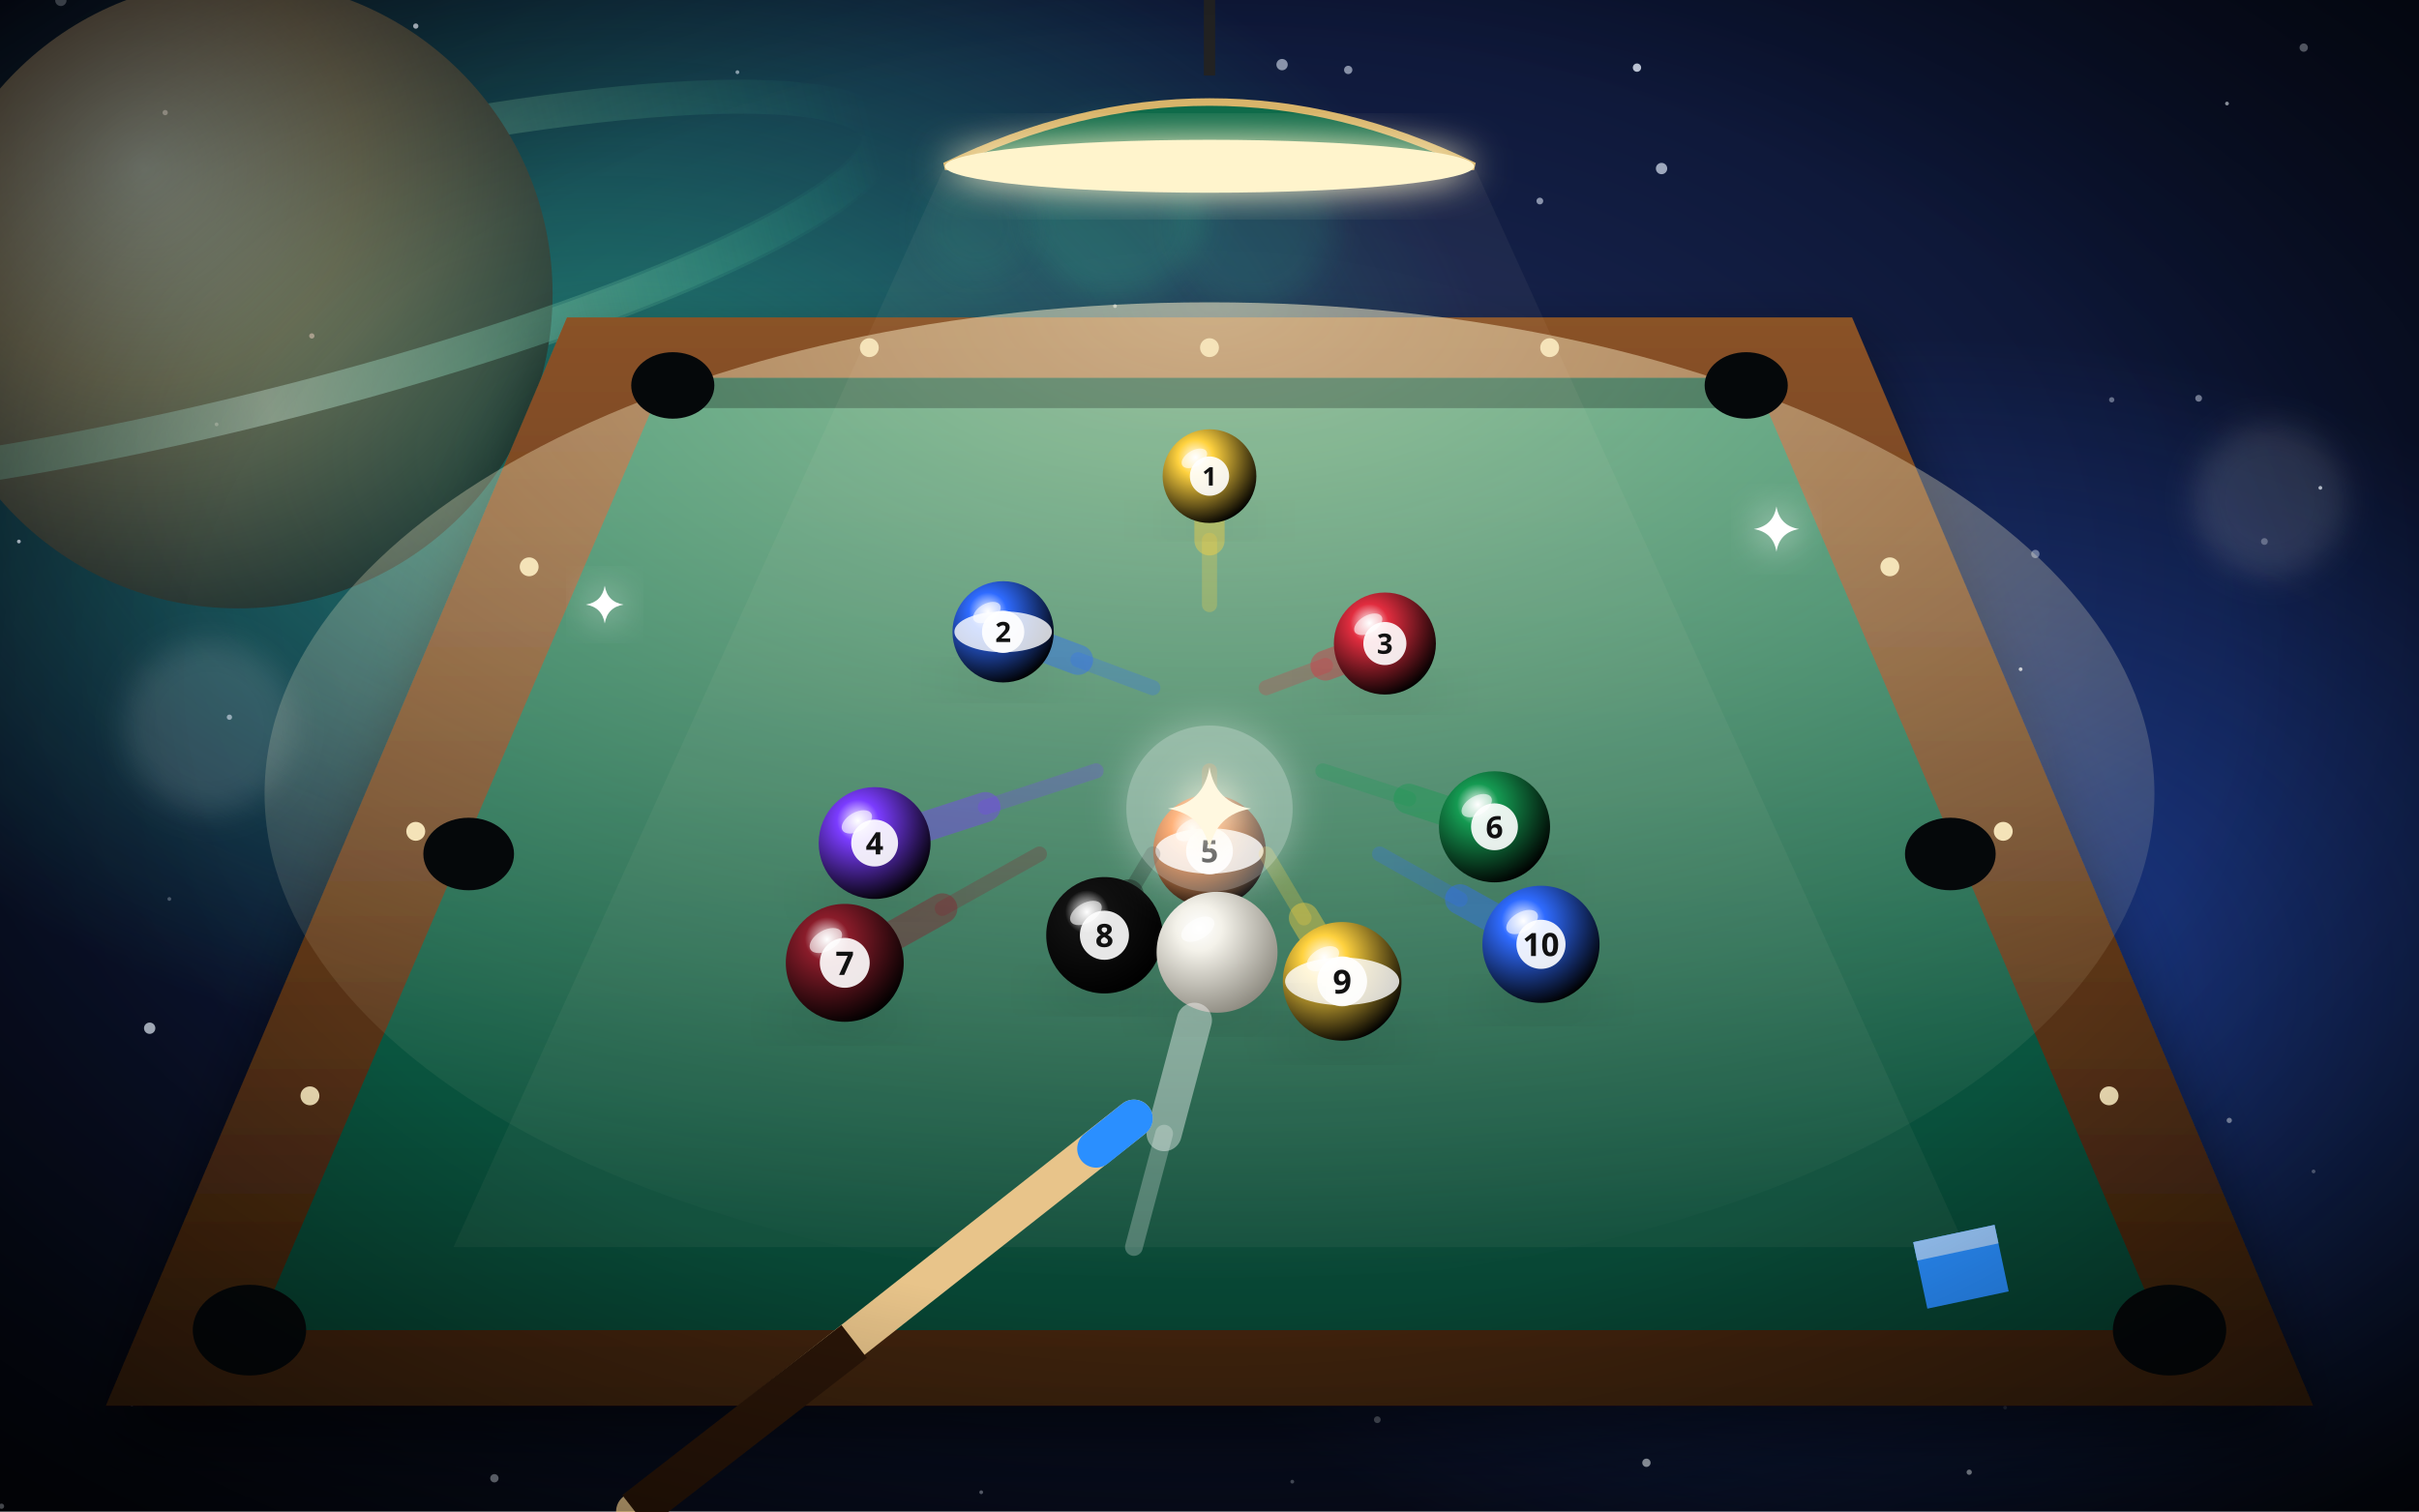
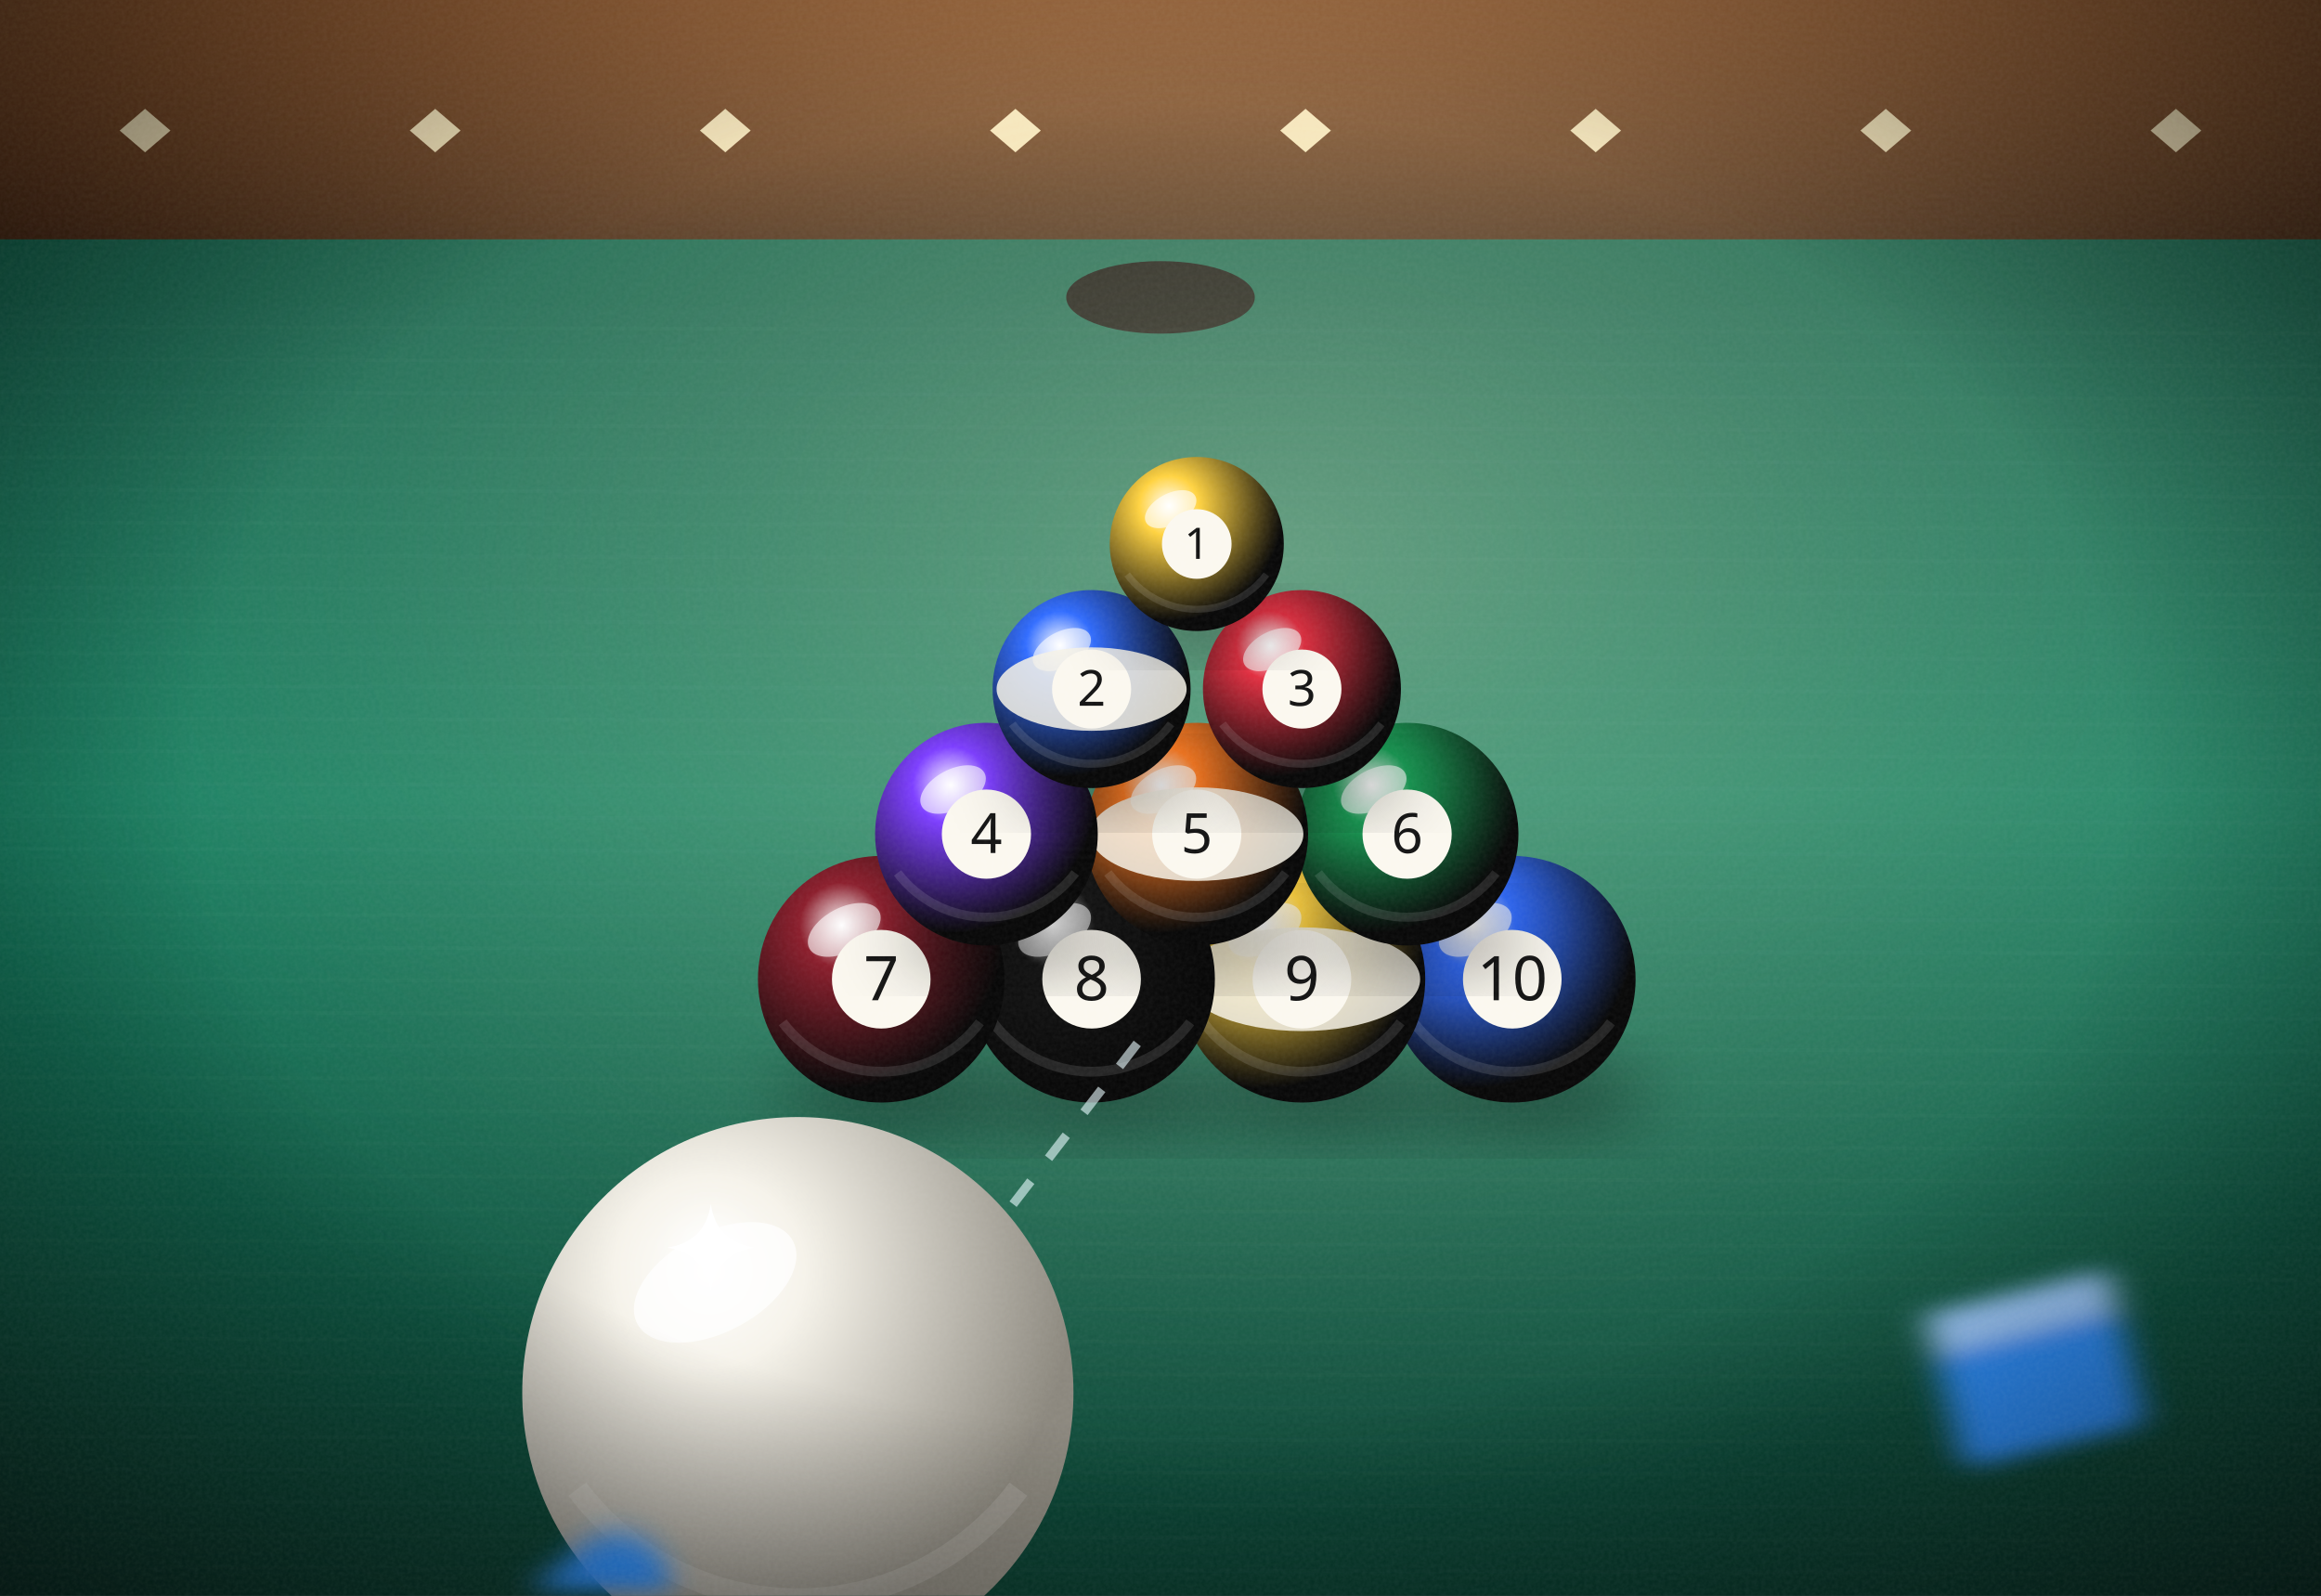
- <svg xmlns="http://www.w3.org/2000/svg" viewBox="0 0 640 400">
-   <defs>
-     <radialGradient id="bg" cx="50%" cy="38%" r="78%">
-       <stop offset="0" stop-color="#1d2c5e" />
-       <stop offset=".55" stop-color="#0c1533" />
-       <stop offset="1" stop-color="#04070f" />
-     </radialGradient>
-     <radialGradient id="neb1" cx="50%" cy="50%" r="50%">
-       <stop offset="0" stop-color="#2fd9a0" stop-opacity=".55" />
-       <stop offset="1" stop-color="#2fd9a0" stop-opacity="0" />
-     </radialGradient>
-     <radialGradient id="neb2" cx="50%" cy="50%" r="50%">
-       <stop offset="0" stop-color="#2f6bff" stop-opacity=".45" />
-       <stop offset="1" stop-color="#2f6bff" stop-opacity="0" />
-     </radialGradient>
-     <radialGradient id="floorglow" cx="50%" cy="50%" r="50%">
-       <stop offset="0" stop-color="#2fd9a0" stop-opacity=".6" />
-       <stop offset="1" stop-color="#2fd9a0" stop-opacity="0" />
-     </radialGradient>
-     <linearGradient id="flo" x1="0" y1="0" x2="0" y2="1">
-       <stop offset="0" stop-color="#0d1530" />
-       <stop offset="1" stop-color="#03050b" />
-     </linearGradient>
-     <radialGradient id="vig" cx="50%" cy="45%" r="72%">
-       <stop offset=".58" stop-color="#000" stop-opacity="0" />
-       <stop offset="1" stop-color="#000" stop-opacity=".6" />
-     </radialGradient>
-     <linearGradient id="chrome" x1="0" y1="0" x2="0" y2="1">
-       <stop offset="0" stop-color="#f6fbff" />
-       <stop offset=".45" stop-color="#9fb0c4" />
-       <stop offset=".55" stop-color="#5d6c80" />
-       <stop offset="1" stop-color="#cfdbe8" />
-     </linearGradient>
-     <linearGradient id="gold" x1="0" y1="0" x2="0" y2="1">
-       <stop offset="0" stop-color="#fff3b0" />
-       <stop offset=".5" stop-color="#ffb81f" />
-       <stop offset="1" stop-color="#b86a00" />
-     </linearGradient>
+ <svg xmlns="http://www.w3.org/2000/svg" viewBox="0 0 640 440" preserveAspectRatio="xMidYMid slice">
+   <defs>
    <filter id="glow" x="-50%" y="-50%" width="200%" height="200%">
      <feGaussianBlur stdDeviation="5" result="b" />
      <feMerge>
        <feMergeNode in="b" />
        <feMergeNode in="SourceGraphic" />
      </feMerge>
    </filter>
+     <filter id="bigglow" x="-50%" y="-50%" width="200%" height="200%">
+       <feGaussianBlur stdDeviation="14" result="b" />
+       <feMerge>
+         <feMergeNode in="b" />
+         <feMergeNode in="SourceGraphic" />
+       </feMerge>
+     </filter>
    <filter id="soft" x="-50%" y="-50%" width="200%" height="200%">
      <feGaussianBlur stdDeviation="10" />
    </filter>
-     <filter id="blur2" x="-50%" y="-50%" width="200%" height="200%">
-       <feGaussianBlur stdDeviation="2" />
+     <filter id="dof" x="-20%" y="-20%" width="140%" height="140%">
+       <feGaussianBlur stdDeviation="4" />
+     </filter>
+     <filter id="dof2" x="-20%" y="-20%" width="140%" height="140%">
+       <feGaussianBlur stdDeviation="9" />
    </filter>
    <filter id="bokeh" x="-50%" y="-50%" width="200%" height="200%">
-       <feGaussianBlur stdDeviation="4" />
-     </filter>
-     <filter id="ray" x="-20%" y="-20%" width="140%" height="140%">
-       <feGaussianBlur stdDeviation="14" />
+       <feGaussianBlur stdDeviation="7" />
    </filter>
    <filter id="shadow" x="-30%" y="-30%" width="160%" height="160%">
-       <feDropShadow dx="0" dy="9" stdDeviation="9" flood-color="#000" flood-opacity=".6" />
-     </filter>
-   </defs>
-   <rect width="640" height="400" fill="url(#bg)" />
-   <ellipse cx="160" cy="120" rx="240" ry="160" fill="url(#neb1)" />
-   <ellipse cx="510" cy="260" rx="240" ry="170" fill="url(#neb2)" />
-   <circle cx="68.4" cy="281.0" r="1.5" fill="#e8f1ff" opacity="0.86" />
-   <circle cx="173.5" cy="102.3" r="0.5" fill="#e8f1ff" opacity="0.68" />
-   <circle cx="193.9" cy="273.7" r="1.1" fill="#e8f1ff" opacity="0.51" />
-   <circle cx="581.7" cy="105.4" r="0.9" fill="#e8f1ff" opacity="0.48" />
-   <circle cx="166.7" cy="321.7" r="1.5" fill="#e8f1ff" opacity="0.35" />
-   <circle cx="352.9" cy="265.6" r="0.7" fill="#e8f1ff" opacity="0.26" />
-   <circle cx="44.8" cy="237.9" r="0.5" fill="#e8f1ff" opacity="0.30" />
-   <circle cx="130.8" cy="391.2" r="1.1" fill="#e8f1ff" opacity="0.63" />
-   <circle cx="598.0" cy="358.6" r="0.5" fill="#e8f1ff" opacity="0.82" />
-   <circle cx="439.6" cy="44.6" r="1.5" fill="#e8f1ff" opacity="0.66" />
-   <circle cx="233.1" cy="345.9" r="1.1" fill="#e8f1ff" opacity="0.58" />
-   <circle cx="124.1" cy="181.0" r="0.7" fill="#e8f1ff" opacity="0.57" />
-   <circle cx="180.0" cy="101.8" r="0.5" fill="#e8f1ff" opacity="0.78" />
-   <circle cx="57.3" cy="112.3" r="0.5" fill="#e8f1ff" opacity="0.36" />
-   <circle cx="263.6" cy="274.5" r="1.5" fill="#e8f1ff" opacity="0.31" />
-   <circle cx="307.5" cy="274.1" r="1.5" fill="#e8f1ff" opacity="0.50" />
-   <circle cx="198.1" cy="183.9" r="1.1" fill="#e8f1ff" opacity="0.64" />
-   <circle cx="60.7" cy="189.8" r="0.7" fill="#e8f1ff" opacity="0.54" />
-   <circle cx="393.8" cy="195.6" r="1.5" fill="#e8f1ff" opacity="0.34" />
-   <circle cx="450.2" cy="228.6" r="0.5" fill="#e8f1ff" opacity="0.79" />
-   <circle cx="259.6" cy="394.9" r="0.5" fill="#e8f1ff" opacity="0.48" />
-   <circle cx="364.4" cy="375.7" r="0.9" fill="#e8f1ff" opacity="0.48" />
-   <circle cx="339.2" cy="17.1" r="1.5" fill="#e8f1ff" opacity="0.56" />
-   <circle cx="163.9" cy="155.2" r="0.5" fill="#e8f1ff" opacity="0.38" />
-   <circle cx="16.1" cy="0.1" r="1.5" fill="#e8f1ff" opacity="0.43" />
-   <circle cx="599.1" cy="143.3" r="0.9" fill="#e8f1ff" opacity="0.32" />
-   <circle cx="612.1" cy="310.0" r="0.5" fill="#e8f1ff" opacity="0.40" />
-   <circle cx="558.7" cy="105.8" r="0.7" fill="#e8f1ff" opacity="0.39" />
-   <circle cx="435.3" cy="132.8" r="0.9" fill="#e8f1ff" opacity="0.27" />
-   <circle cx="589.8" cy="296.5" r="0.7" fill="#e8f1ff" opacity="0.58" />
-   <circle cx="538.5" cy="146.6" r="1.1" fill="#e8f1ff" opacity="0.41" />
-   <circle cx="248.4" cy="221.5" r="0.9" fill="#e8f1ff" opacity="0.57" />
-   <circle cx="609.5" cy="12.6" r="1.1" fill="#e8f1ff" opacity="0.55" />
-   <circle cx="217.2" cy="105.1" r="0.5" fill="#e8f1ff" opacity="0.33" />
-   <circle cx="34.9" cy="371.4" r="0.7" fill="#e8f1ff" opacity="0.42" />
-   <circle cx="286.3" cy="217.9" r="1.1" fill="#e8f1ff" opacity="0.28" />
-   <circle cx="68.1" cy="281.6" r="1.5" fill="#e8f1ff" opacity="0.53" />
-   <circle cx="82.5" cy="88.9" r="0.7" fill="#e8f1ff" opacity="0.78" />
-   <circle cx="110.0" cy="6.9" r="0.7" fill="#e8f1ff" opacity="0.89" />
-   <circle cx="550.5" cy="328.0" r="1.5" fill="#e8f1ff" opacity="0.68" />
-   <circle cx="356.7" cy="18.5" r="1.1" fill="#e8f1ff" opacity="0.55" />
-   <circle cx="613.9" cy="129.1" r="0.5" fill="#e8f1ff" opacity="0.81" />
-   <circle cx="39.6" cy="272.1" r="1.5" fill="#e8f1ff" opacity="0.79" />
-   <circle cx="589.2" cy="27.4" r="0.5" fill="#e8f1ff" opacity="0.82" />
-   <circle cx="530.5" cy="372.5" r="0.5" fill="#e8f1ff" opacity="0.25" />
-   <circle cx="433.1" cy="17.9" r="1.1" fill="#e8f1ff" opacity="0.83" />
-   <circle cx="95.9" cy="353.5" r="1.1" fill="#e8f1ff" opacity="0.76" />
-   <circle cx="317.0" cy="211.3" r="0.9" fill="#e8f1ff" opacity="0.30" />
-   <circle cx="173.7" cy="112.8" r="1.5" fill="#e8f1ff" opacity="0.67" />
-   <circle cx="0.4" cy="398.6" r="0.7" fill="#e8f1ff" opacity="0.72" />
-   <circle cx="5.0" cy="143.3" r="0.5" fill="#e8f1ff" opacity="0.81" />
-   <circle cx="254.6" cy="178.2" r="0.9" fill="#e8f1ff" opacity="0.72" />
-   <circle cx="213.4" cy="100.9" r="0.9" fill="#e8f1ff" opacity="0.87" />
-   <circle cx="516.1" cy="282.4" r="0.7" fill="#e8f1ff" opacity="0.59" />
-   <circle cx="534.6" cy="177.1" r="0.5" fill="#e8f1ff" opacity="0.90" />
-   <circle cx="217.5" cy="153.8" r="1.5" fill="#e8f1ff" opacity="0.52" />
-   <circle cx="435.6" cy="387.1" r="1.1" fill="#e8f1ff" opacity="0.88" />
-   <circle cx="500.5" cy="150.6" r="1.1" fill="#e8f1ff" opacity="0.41" />
-   <circle cx="521.0" cy="389.6" r="0.7" fill="#e8f1ff" opacity="0.79" />
-   <circle cx="124.9" cy="339.9" r="0.5" fill="#e8f1ff" opacity="0.41" />
-   <circle cx="57.9" cy="346.7" r="1.5" fill="#e8f1ff" opacity="0.28" />
-   <circle cx="121.4" cy="324.8" r="1.5" fill="#e8f1ff" opacity="0.67" />
-   <circle cx="495.7" cy="169.6" r="0.7" fill="#e8f1ff" opacity="0.83" />
-   <circle cx="43.7" cy="29.8" r="0.7" fill="#e8f1ff" opacity="0.72" />
-   <circle cx="295.0" cy="81.0" r="0.5" fill="#e8f1ff" opacity="0.64" />
-   <circle cx="302.7" cy="301.8" r="0.9" fill="#e8f1ff" opacity="0.47" />
-   <circle cx="341.9" cy="392.1" r="0.5" fill="#e8f1ff" opacity="0.36" />
-   <circle cx="407.4" cy="53.2" r="0.9" fill="#e8f1ff" opacity="0.56" />
-   <circle cx="195.1" cy="19.1" r="0.5" fill="#e8f1ff" opacity="0.59" />
-   <circle cx="436.8" cy="194.5" r="0.9" fill="#e8f1ff" opacity="0.49" />
-   <defs>
-     <radialGradient id="pl" cx="35%" cy="30%" r="75%">
-       <stop offset="0" stop-color="#f3e2c0" />
-       <stop offset=".45" stop-color="#b08a5a" />
-       <stop offset="1" stop-color="#2a1d14" />
-     </radialGradient>
-     <linearGradient id="plr" x1="0" y1="0" x2="1" y2="0">
-       <stop offset="0" stop-color="#2fd9a0" stop-opacity="0" />
-       <stop offset=".5" stop-color="#f6e6c4" stop-opacity=".8" />
-       <stop offset="1" stop-color="#2fd9a0" stop-opacity="0" />
-     </linearGradient>
-   </defs>
-   <g opacity=".55">
-     <ellipse cx="63.0" cy="77.8" rx="174.7" ry="31.6" fill="none" stroke="url(#plr)" stroke-width="9" transform="rotate(-14 63.0 77.8)" />
-     <circle cx="63.0" cy="77.8" r="83.2" fill="url(#pl)" />
-     <path d="M-111.6,77.8 A174.7,31.6 0 0 0 237.7,77.8" fill="none" stroke="url(#plr)" stroke-width="9" transform="rotate(-14 63.0 77.8)" />
-   </g>
-   <circle cx="258.5" cy="60.0" r="14.3" fill="#2fd9a0" opacity="0.08" filter="url(#bokeh)" />
-   <circle cx="55.4" cy="192.3" r="22.7" fill="#ffffff" opacity="0.13" filter="url(#bokeh)" />
-   <circle cx="600.6" cy="132.3" r="20.1" fill="#ffffff" opacity="0.13" filter="url(#bokeh)" />
-   <circle cx="507.3" cy="207.1" r="29.7" fill="#ffffff" opacity="0.09" filter="url(#bokeh)" />
-   <circle cx="295.3" cy="54.8" r="23.6" fill="#2fd9a0" opacity="0.17" filter="url(#bokeh)" />
-   <circle cx="338.4" cy="203.6" r="21.3" fill="#2f6bff" opacity="0.07" filter="url(#bokeh)" />
-   <circle cx="357.1" cy="116.3" r="18.7" fill="#ffffff" opacity="0.08" filter="url(#bokeh)" />
-   <circle cx="331.9" cy="59.5" r="21.1" fill="#2fd9a0" opacity="0.11" filter="url(#bokeh)" />
-   <circle cx="138.1" cy="240.2" r="13.9" fill="#2f6bff" opacity="0.14" filter="url(#bokeh)" />
-   <defs>
+       <feDropShadow dx="0" dy="10" stdDeviation="10" flood-color="#000" flood-opacity=".6" />
+     </filter>
+     <filter id="grain" x="0" y="0" width="100%" height="100%">
+       <feTurbulence type="fractalNoise" baseFrequency=".9" numOctaves="2" seed="7" />
+       <feColorMatrix values="0 0 0 0 1  0 0 0 0 1  0 0 0 0 1  0 0 0 .055 0" />
+     </filter>
+     <linearGradient id="chrome" x1="0" y1="0" x2="0" y2="1">
+       <stop offset="0" stop-color="#f6fbff" />
+       <stop offset=".45" stop-color="#9fb0c4" />
+       <stop offset=".55" stop-color="#5d6c80" />
+       <stop offset="1" stop-color="#cfdbe8" />
+     </linearGradient>
+     <linearGradient id="gold" x1="0" y1="0" x2="0" y2="1">
+       <stop offset="0" stop-color="#fff3b0" />
+       <stop offset=".5" stop-color="#ffb81f" />
+       <stop offset="1" stop-color="#b86a00" />
+     </linearGradient>
+     <radialGradient id="vig" cx="50%" cy="48%" r="75%">
+       <stop offset=".55" stop-color="#000" stop-opacity="0" />
+       <stop offset="1" stop-color="#000" stop-opacity=".72" />
+     </radialGradient>
    <linearGradient id="felt" x1="0" y1="0" x2="0" y2="1">
-       <stop offset="0" stop-color="#11805f" />
-       <stop offset="1" stop-color="#074332" />
-     </linearGradient>
+       <stop offset="0" stop-color="#0a4d3c" />
+       <stop offset=".5" stop-color="#0f7a5c" />
+       <stop offset="1" stop-color="#063a2c" />
+     </linearGradient>
+     <radialGradient id="pool" cx="55%" cy="35%" r="60%">
+       <stop offset="0" stop-color="#fff6d0" stop-opacity=".35" />
+       <stop offset="1" stop-color="#fff6d0" stop-opacity="0" />
+     </radialGradient>
    <linearGradient id="rail" x1="0" y1="0" x2="0" y2="1">
-       <stop offset="0" stop-color="#8a5228" />
-       <stop offset="1" stop-color="#3a200c" />
-     </linearGradient>
-     <radialGradient id="lamp" cx="50%" cy="0%" r="100%">
-       <stop offset="0" stop-color="#fff4cc" stop-opacity=".55" />
-       <stop offset="1" stop-color="#fff4cc" stop-opacity="0" />
-     </radialGradient>
-   </defs>
-   <polygon points="150,84 490,84 612,372 28,372" fill="url(#rail)" filter="url(#shadow)" />
-   <polygon points="176,100 464,100 572,352 68,352" fill="url(#felt)" />
-   <ellipse cx="320" cy="210" rx="250" ry="130" fill="url(#lamp)" />
-   <polygon points="176,100 464,100 470,108 170,108" fill="#000" opacity=".25" />
-   <circle cx="230" cy="92" r="2.5" fill="#f4e3b8" />
-   <circle cx="320" cy="92" r="2.5" fill="#f4e3b8" />
-   <circle cx="410" cy="92" r="2.5" fill="#f4e3b8" />
-   <circle cx="110" cy="220" r="2.5" fill="#f4e3b8" />
-   <circle cx="530" cy="220" r="2.5" fill="#f4e3b8" />
-   <circle cx="82" cy="290" r="2.5" fill="#f4e3b8" />
-   <circle cx="558" cy="290" r="2.5" fill="#f4e3b8" />
-   <circle cx="140" cy="150" r="2.5" fill="#f4e3b8" />
-   <circle cx="500" cy="150" r="2.5" fill="#f4e3b8" />
-   <ellipse cx="178" cy="102" rx="11" ry="8.8" fill="#05080a" />
-   <ellipse cx="462" cy="102" rx="11" ry="8.8" fill="#05080a" />
-   <ellipse cx="66" cy="352" rx="15" ry="12.0" fill="#05080a" />
-   <ellipse cx="574" cy="352" rx="15" ry="12.0" fill="#05080a" />
-   <ellipse cx="124" cy="226" rx="12" ry="9.6" fill="#05080a" />
-   <ellipse cx="516" cy="226" rx="12" ry="9.6" fill="#05080a" />
-   <line x1="320" y1="0" x2="320" y2="20" stroke="#222" stroke-width="3" />
-   <path d="M250,44 Q320,10 390,44 Z" fill="#0f6b4a" stroke="#d8b46a" stroke-width="2" />
-   <ellipse cx="320" cy="44" rx="70" ry="7" fill="#fff4cc" filter="url(#glow)" />
-   <polygon points="250,44 390,44 520,330 120,330" fill="#fff4cc" opacity=".05" />
-   <line x1="320.0" y1="160.0" x2="320.0" y2="143.0" stroke="#ffd23f" stroke-width="4.0" stroke-linecap="round" opacity="0.25" />
-   <line x1="320.0" y1="143.0" x2="320.0" y2="126.0" stroke="#ffd23f" stroke-width="8.0" stroke-linecap="round" opacity="0.41" />
-   <defs>
-     <radialGradient id="bb0" cx="35%" cy="30%" r="75%">
-       <stop offset="0" stop-color="#ffffff" />
-       <stop offset=".25" stop-color="#ffd23f" />
-       <stop offset="1" stop-color="#000" />
-     </radialGradient>
-   </defs>
-   <ellipse cx="320.0" cy="137.8" rx="11.2" ry="2.7" fill="#000" opacity=".4" filter="url(#soft)" />
-   <circle cx="320.0" cy="126.0" r="12.4" fill="url(#bb0)" />
-   <ellipse cx="316.0" cy="121.3" rx="3.7" ry="2.1" fill="#fff" opacity=".6" transform="rotate(-30 316.0 121.3)" />
-   <circle cx="320.0" cy="126.0" r="5.2" fill="#fff" opacity=".9" />
-   <text x="320.0" y="128.5" font-family="system-ui" font-size="6.8" font-weight="800" text-anchor="middle" fill="#111">1</text>
-   <line x1="305.0" y1="182.0" x2="285.2" y2="174.6" stroke="#2f6bff" stroke-width="4.0" stroke-linecap="round" opacity="0.25" />
-   <line x1="285.2" y1="174.6" x2="265.4" y2="167.2" stroke="#2f6bff" stroke-width="8.0" stroke-linecap="round" opacity="0.41" />
-   <defs>
-     <radialGradient id="bb1" cx="35%" cy="30%" r="75%">
-       <stop offset="0" stop-color="#ffffff" />
-       <stop offset=".25" stop-color="#2f6bff" />
-       <stop offset="1" stop-color="#000" />
-     </radialGradient>
-   </defs>
-   <ellipse cx="265.4" cy="180.0" rx="12.1" ry="3.0" fill="#000" opacity=".4" filter="url(#soft)" />
-   <circle cx="265.4" cy="167.2" r="13.4" fill="url(#bb1)" />
-   <ellipse cx="261.1" cy="162.1" rx="4.0" ry="2.3" fill="#fff" opacity=".6" transform="rotate(-30 261.1 162.1)" />
-   <ellipse cx="265.4" cy="167.2" rx="12.9" ry="5.4" fill="#fff" opacity=".8" />
-   <circle cx="265.4" cy="167.2" r="5.6" fill="#fff" opacity=".9" />
-   <text x="265.4" y="169.9" font-family="system-ui" font-size="7.4" font-weight="800" text-anchor="middle" fill="#111">2</text>
-   <line x1="335.0" y1="182.0" x2="350.7" y2="176.1" stroke="#e12d3f" stroke-width="4.0" stroke-linecap="round" opacity="0.25" />
-   <line x1="350.7" y1="176.1" x2="366.4" y2="170.3" stroke="#e12d3f" stroke-width="8.0" stroke-linecap="round" opacity="0.41" />
-   <defs>
-     <radialGradient id="bb2" cx="35%" cy="30%" r="75%">
-       <stop offset="0" stop-color="#ffffff" />
-       <stop offset=".25" stop-color="#e12d3f" />
-       <stop offset="1" stop-color="#000" />
-     </radialGradient>
-   </defs>
-   <ellipse cx="366.4" cy="183.1" rx="12.2" ry="3.0" fill="#000" opacity=".4" filter="url(#soft)" />
-   <circle cx="366.4" cy="170.3" r="13.5" fill="url(#bb2)" />
-   <ellipse cx="362.0" cy="165.2" rx="4.1" ry="2.3" fill="#fff" opacity=".6" transform="rotate(-30 362.0 165.2)" />
-   <circle cx="366.4" cy="170.3" r="5.7" fill="#fff" opacity=".9" />
-   <text x="366.4" y="173.0" font-family="system-ui" font-size="7.4" font-weight="800" text-anchor="middle" fill="#111">3</text>
-   <line x1="290.0" y1="204.0" x2="260.7" y2="213.6" stroke="#7b3cff" stroke-width="4.0" stroke-linecap="round" opacity="0.25" />
-   <line x1="260.7" y1="213.6" x2="231.4" y2="223.1" stroke="#7b3cff" stroke-width="8.0" stroke-linecap="round" opacity="0.41" />
-   <defs>
-     <radialGradient id="bb3" cx="35%" cy="30%" r="75%">
-       <stop offset="0" stop-color="#ffffff" />
-       <stop offset=".25" stop-color="#7b3cff" />
-       <stop offset="1" stop-color="#000" />
-     </radialGradient>
-   </defs>
-   <ellipse cx="231.4" cy="237.2" rx="13.3" ry="3.3" fill="#000" opacity=".4" filter="url(#soft)" />
-   <circle cx="231.4" cy="223.1" r="14.8" fill="url(#bb3)" />
-   <ellipse cx="226.7" cy="217.5" rx="4.4" ry="2.5" fill="#fff" opacity=".6" transform="rotate(-30 226.7 217.5)" />
-   <circle cx="231.4" cy="223.1" r="6.2" fill="#fff" opacity=".9" />
-   <text x="231.4" y="226.1" font-family="system-ui" font-size="8.2" font-weight="800" text-anchor="middle" fill="#111">4</text>
-   <line x1="320.0" y1="204.0" x2="320.0" y2="214.6" stroke="#ff7a1f" stroke-width="4.0" stroke-linecap="round" opacity="0.25" />
-   <line x1="320.0" y1="214.6" x2="320.0" y2="225.2" stroke="#ff7a1f" stroke-width="8.0" stroke-linecap="round" opacity="0.41" />
-   <defs>
-     <radialGradient id="bb4" cx="35%" cy="30%" r="75%">
-       <stop offset="0" stop-color="#ffffff" />
-       <stop offset=".25" stop-color="#ff7a1f" />
-       <stop offset="1" stop-color="#000" />
-     </radialGradient>
-   </defs>
-   <ellipse cx="320.0" cy="239.3" rx="13.4" ry="3.3" fill="#000" opacity=".4" filter="url(#soft)" />
-   <circle cx="320.0" cy="225.2" r="14.9" fill="url(#bb4)" />
-   <ellipse cx="315.2" cy="219.5" rx="4.5" ry="2.5" fill="#fff" opacity=".6" transform="rotate(-30 315.2 219.5)" />
-   <ellipse cx="320.0" cy="225.2" rx="14.3" ry="6.0" fill="#fff" opacity=".8" />
-   <circle cx="320.0" cy="225.2" r="6.2" fill="#fff" opacity=".9" />
-   <text x="320.0" y="228.2" font-family="system-ui" font-size="8.2" font-weight="800" text-anchor="middle" fill="#111">5</text>
-   <line x1="350.0" y1="204.0" x2="372.7" y2="211.4" stroke="#159a52" stroke-width="4.0" stroke-linecap="round" opacity="0.25" />
-   <line x1="372.7" y1="211.4" x2="395.4" y2="218.8" stroke="#159a52" stroke-width="8.0" stroke-linecap="round" opacity="0.41" />
-   <defs>
-     <radialGradient id="bb5" cx="35%" cy="30%" r="75%">
-       <stop offset="0" stop-color="#ffffff" />
-       <stop offset=".25" stop-color="#159a52" />
-       <stop offset="1" stop-color="#000" />
-     </radialGradient>
-   </defs>
-   <ellipse cx="395.4" cy="232.8" rx="13.2" ry="3.2" fill="#000" opacity=".4" filter="url(#soft)" />
-   <circle cx="395.4" cy="218.8" r="14.7" fill="url(#bb5)" />
-   <ellipse cx="390.7" cy="213.2" rx="4.4" ry="2.5" fill="#fff" opacity=".6" transform="rotate(-30 390.7 213.2)" />
-   <circle cx="395.4" cy="218.8" r="6.2" fill="#fff" opacity=".9" />
-   <text x="395.4" y="221.8" font-family="system-ui" font-size="8.1" font-weight="800" text-anchor="middle" fill="#111">6</text>
-   <line x1="275.0" y1="226.0" x2="249.3" y2="240.4" stroke="#8a1c2a" stroke-width="4.0" stroke-linecap="round" opacity="0.25" />
-   <line x1="249.3" y1="240.4" x2="223.5" y2="254.8" stroke="#8a1c2a" stroke-width="8.0" stroke-linecap="round" opacity="0.41" />
-   <defs>
-     <radialGradient id="bb6" cx="35%" cy="30%" r="75%">
-       <stop offset="0" stop-color="#ffffff" />
-       <stop offset=".25" stop-color="#8a1c2a" />
-       <stop offset="1" stop-color="#000" />
-     </radialGradient>
-   </defs>
-   <ellipse cx="223.5" cy="269.7" rx="14.1" ry="3.4" fill="#000" opacity=".4" filter="url(#soft)" />
-   <circle cx="223.5" cy="254.8" r="15.6" fill="url(#bb6)" />
-   <ellipse cx="218.5" cy="248.9" rx="4.7" ry="2.7" fill="#fff" opacity=".6" transform="rotate(-30 218.5 248.9)" />
-   <circle cx="223.5" cy="254.8" r="6.6" fill="#fff" opacity=".9" />
-   <text x="223.5" y="258.0" font-family="system-ui" font-size="8.6" font-weight="800" text-anchor="middle" fill="#111">7</text>
-   <line x1="305.0" y1="226.0" x2="298.6" y2="236.7" stroke="#111111" stroke-width="4.0" stroke-linecap="round" opacity="0.25" />
-   <line x1="298.6" y1="236.7" x2="292.2" y2="247.5" stroke="#111111" stroke-width="8.0" stroke-linecap="round" opacity="0.41" />
-   <defs>
-     <radialGradient id="bb7" cx="35%" cy="30%" r="75%">
-       <stop offset="0" stop-color="#ffffff" />
-       <stop offset=".25" stop-color="#111111" />
-       <stop offset="1" stop-color="#000" />
-     </radialGradient>
-   </defs>
-   <ellipse cx="292.2" cy="262.1" rx="13.9" ry="3.4" fill="#000" opacity=".4" filter="url(#soft)" />
-   <circle cx="292.2" cy="247.5" r="15.4" fill="url(#bb7)" />
-   <ellipse cx="287.3" cy="241.6" rx="4.6" ry="2.6" fill="#fff" opacity=".6" transform="rotate(-30 287.3 241.6)" />
-   <circle cx="292.2" cy="247.5" r="6.5" fill="#fff" opacity=".9" />
-   <text x="292.2" y="250.6" font-family="system-ui" font-size="8.5" font-weight="800" text-anchor="middle" fill="#111">8</text>
-   <line x1="335.0" y1="226.0" x2="345.0" y2="242.9" stroke="#ffd23f" stroke-width="4.0" stroke-linecap="round" opacity="0.25" />
-   <line x1="345.0" y1="242.9" x2="355.1" y2="259.7" stroke="#ffd23f" stroke-width="8.0" stroke-linecap="round" opacity="0.41" />
-   <defs>
-     <radialGradient id="bb8" cx="35%" cy="30%" r="75%">
-       <stop offset="0" stop-color="#ffffff" />
-       <stop offset=".25" stop-color="#ffd23f" />
-       <stop offset="1" stop-color="#000" />
-     </radialGradient>
-   </defs>
-   <ellipse cx="355.1" cy="274.7" rx="14.2" ry="3.5" fill="#000" opacity=".4" filter="url(#soft)" />
-   <circle cx="355.1" cy="259.7" r="15.7" fill="url(#bb8)" />
-   <ellipse cx="350.0" cy="253.7" rx="4.7" ry="2.7" fill="#fff" opacity=".6" transform="rotate(-30 350.0 253.7)" />
-   <ellipse cx="355.1" cy="259.7" rx="15.1" ry="6.3" fill="#fff" opacity=".8" />
-   <circle cx="355.1" cy="259.7" r="6.6" fill="#fff" opacity=".9" />
-   <text x="355.1" y="262.9" font-family="system-ui" font-size="8.7" font-weight="800" text-anchor="middle" fill="#111">9</text>
-   <line x1="365.0" y1="226.0" x2="386.3" y2="238.0" stroke="#2f6bff" stroke-width="4.0" stroke-linecap="round" opacity="0.25" />
-   <line x1="386.3" y1="238.0" x2="407.7" y2="249.9" stroke="#2f6bff" stroke-width="8.0" stroke-linecap="round" opacity="0.41" />
-   <defs>
-     <radialGradient id="bb9" cx="35%" cy="30%" r="75%">
-       <stop offset="0" stop-color="#ffffff" />
-       <stop offset=".25" stop-color="#2f6bff" />
-       <stop offset="1" stop-color="#000" />
-     </radialGradient>
-   </defs>
-   <ellipse cx="407.7" cy="264.6" rx="13.9" ry="3.4" fill="#000" opacity=".4" filter="url(#soft)" />
-   <circle cx="407.7" cy="249.9" r="15.5" fill="url(#bb9)" />
-   <ellipse cx="402.7" cy="244.0" rx="4.6" ry="2.6" fill="#fff" opacity=".6" transform="rotate(-30 402.7 244.0)" />
-   <circle cx="407.7" cy="249.9" r="6.5" fill="#fff" opacity=".9" />
-   <text x="407.7" y="253.0" font-family="system-ui" font-size="8.5" font-weight="800" text-anchor="middle" fill="#111">10</text>
-   <circle cx="320" cy="214" r="22" fill="#fff" opacity=".35" filter="url(#glow)" />
-   <defs>
-     <radialGradient id="cue" cx="35%" cy="30%" r="75%">
-       <stop offset="0" stop-color="#ffffff" />
-       <stop offset=".25" stop-color="#f4f2ea" />
-       <stop offset="1" stop-color="#8d8a80" />
-     </radialGradient>
-   </defs>
-   <ellipse cx="322.0" cy="267.2" rx="14.4" ry="3.5" fill="#000" opacity=".4" filter="url(#soft)" />
-   <circle cx="322.0" cy="252.0" r="16.0" fill="url(#cue)" />
-   <ellipse cx="316.9" cy="245.9" rx="4.8" ry="2.7" fill="#fff" opacity=".6" transform="rotate(-30 316.9 245.9)" />
-   <line x1="300.0" y1="330.0" x2="308.0" y2="300.0" stroke="#ffffff" stroke-width="4.7" stroke-linecap="round" opacity="0.25" />
-   <line x1="308.0" y1="300.0" x2="316.0" y2="270.0" stroke="#ffffff" stroke-width="9.3" stroke-linecap="round" opacity="0.41" />
-   <line x1="300" y1="296" x2="168" y2="400" stroke="#e8c48a" stroke-width="10" stroke-linecap="round" />
-   <line x1="226" y1="355" x2="168" y2="400" stroke="#2b1608" stroke-width="11" />
-   <line x1="300" y1="296" x2="290" y2="304" stroke="#2a8fff" stroke-width="10" stroke-linecap="round" />
-   <g transform="rotate(-12 520 336)">
-     <rect x="508" y="326" width="22" height="18" fill="#2a8fff" />
-     <rect x="508" y="326" width="22" height="5" fill="#9ccbff" />
+       <stop offset="0" stop-color="#9a5b2c" />
+       <stop offset="1" stop-color="#3a1d0a" />
+     </linearGradient>
+     <linearGradient id="cue" x1="0" y1="0" x2="1" y2="0">
+       <stop offset="0" stop-color="#2a1608" />
+       <stop offset=".6" stop-color="#e8c48a" />
+       <stop offset="1" stop-color="#f6e2b8" />
+     </linearGradient>
+   </defs>
+   <rect width="640" height="440" fill="#05070f" />
+   <rect width="640" height="440" fill="url(#felt)" />
+   <rect x="-10" y="0" width="660" height="70" fill="url(#rail)" />
+   <rect x="-10" y="66" width="660" height="18" fill="#0b5e47" />
+   <polygon points="40,30 47,36 40,42 33,36" fill="#f4e3b8" />
+   <polygon points="120,30 127,36 120,42 113,36" fill="#f4e3b8" />
+   <polygon points="200,30 207,36 200,42 193,36" fill="#f4e3b8" />
+   <polygon points="280,30 287,36 280,42 273,36" fill="#f4e3b8" />
+   <polygon points="360,30 367,36 360,42 353,36" fill="#f4e3b8" />
+   <polygon points="440,30 447,36 440,42 433,36" fill="#f4e3b8" />
+   <polygon points="520,30 527,36 520,42 513,36" fill="#f4e3b8" />
+   <polygon points="600,30 607,36 600,42 593,36" fill="#f4e3b8" />
+   <ellipse cx="320" cy="82" rx="26" ry="10" fill="#020403" />
+   <rect width="640" height="440" fill="url(#pool)" />
+   <line x1="0" y1="90" x2="640" y2="92" stroke="#fff" stroke-opacity=".015" />
+   <line x1="0" y1="99" x2="640" y2="101" stroke="#fff" stroke-opacity=".015" />
+   <line x1="0" y1="108" x2="640" y2="110" stroke="#fff" stroke-opacity=".015" />
+   <line x1="0" y1="117" x2="640" y2="119" stroke="#fff" stroke-opacity=".015" />
+   <line x1="0" y1="126" x2="640" y2="128" stroke="#fff" stroke-opacity=".015" />
+   <line x1="0" y1="135" x2="640" y2="137" stroke="#fff" stroke-opacity=".015" />
+   <line x1="0" y1="144" x2="640" y2="146" stroke="#fff" stroke-opacity=".015" />
+   <line x1="0" y1="153" x2="640" y2="155" stroke="#fff" stroke-opacity=".015" />
+   <line x1="0" y1="162" x2="640" y2="164" stroke="#fff" stroke-opacity=".015" />
+   <line x1="0" y1="171" x2="640" y2="173" stroke="#fff" stroke-opacity=".015" />
+   <line x1="0" y1="180" x2="640" y2="182" stroke="#fff" stroke-opacity=".015" />
+   <line x1="0" y1="189" x2="640" y2="191" stroke="#fff" stroke-opacity=".015" />
+   <line x1="0" y1="198" x2="640" y2="200" stroke="#fff" stroke-opacity=".015" />
+   <line x1="0" y1="207" x2="640" y2="209" stroke="#fff" stroke-opacity=".015" />
+   <line x1="0" y1="216" x2="640" y2="218" stroke="#fff" stroke-opacity=".015" />
+   <line x1="0" y1="225" x2="640" y2="227" stroke="#fff" stroke-opacity=".015" />
+   <line x1="0" y1="234" x2="640" y2="236" stroke="#fff" stroke-opacity=".015" />
+   <line x1="0" y1="243" x2="640" y2="245" stroke="#fff" stroke-opacity=".015" />
+   <line x1="0" y1="252" x2="640" y2="254" stroke="#fff" stroke-opacity=".015" />
+   <line x1="0" y1="261" x2="640" y2="263" stroke="#fff" stroke-opacity=".015" />
+   <line x1="0" y1="270" x2="640" y2="272" stroke="#fff" stroke-opacity=".015" />
+   <line x1="0" y1="279" x2="640" y2="281" stroke="#fff" stroke-opacity=".015" />
+   <line x1="0" y1="288" x2="640" y2="290" stroke="#fff" stroke-opacity=".015" />
+   <line x1="0" y1="297" x2="640" y2="299" stroke="#fff" stroke-opacity=".015" />
+   <line x1="0" y1="306" x2="640" y2="308" stroke="#fff" stroke-opacity=".015" />
+   <line x1="0" y1="315" x2="640" y2="317" stroke="#fff" stroke-opacity=".015" />
+   <line x1="0" y1="324" x2="640" y2="326" stroke="#fff" stroke-opacity=".015" />
+   <line x1="0" y1="333" x2="640" y2="335" stroke="#fff" stroke-opacity=".015" />
+   <line x1="0" y1="342" x2="640" y2="344" stroke="#fff" stroke-opacity=".015" />
+   <line x1="0" y1="351" x2="640" y2="353" stroke="#fff" stroke-opacity=".015" />
+   <line x1="0" y1="360" x2="640" y2="362" stroke="#fff" stroke-opacity=".015" />
+   <line x1="0" y1="369" x2="640" y2="371" stroke="#fff" stroke-opacity=".015" />
+   <line x1="0" y1="378" x2="640" y2="380" stroke="#fff" stroke-opacity=".015" />
+   <line x1="0" y1="387" x2="640" y2="389" stroke="#fff" stroke-opacity=".015" />
+   <line x1="0" y1="396" x2="640" y2="398" stroke="#fff" stroke-opacity=".015" />
+   <line x1="0" y1="405" x2="640" y2="407" stroke="#fff" stroke-opacity=".015" />
+   <line x1="0" y1="414" x2="640" y2="416" stroke="#fff" stroke-opacity=".015" />
+   <line x1="0" y1="423" x2="640" y2="425" stroke="#fff" stroke-opacity=".015" />
+   <line x1="0" y1="432" x2="640" y2="434" stroke="#fff" stroke-opacity=".015" />
+   <line x1="0" y1="441" x2="640" y2="443" stroke="#fff" stroke-opacity=".015" />
+   <defs>
+     <radialGradient id="rk9" cx="34%" cy="28%" r="78%">
+       <stop offset="0" stop-color="#ffffff" />
+       <stop offset=".22" stop-color="#2f6bff" />
+       <stop offset=".85" stop-color="#050505" />
+       <stop offset="1" stop-color="#050505" />
+     </radialGradient>
+   </defs>
+   <ellipse cx="422.1" cy="302.3" rx="32.3" ry="8.5" fill="#000" opacity=".45" filter="url(#soft)" />
+   <circle cx="417.0" cy="270.0" r="34.0" fill="url(#rk9)" />
+   <ellipse cx="406.8" cy="256.4" rx="10.9" ry="6.1" fill="#fff" opacity="0.6" transform="rotate(-28 406.8 256.4)" />
+   <path d="M389.8,281.9 A34.0,34.0 0 0 0 444.2,281.9" fill="none" stroke="#fff" stroke-opacity=".12" stroke-width="2.7" />
+   <circle cx="417.0" cy="270.0" r="13.6" fill="#fbf8ef" />
+   <text x="417.0" y="275.8" font-family="Arial Black, sans-serif" font-size="17.0" text-anchor="middle" fill="#111">10</text>
+   <defs>
+     <radialGradient id="rk8" cx="34%" cy="28%" r="78%">
+       <stop offset="0" stop-color="#ffffff" />
+       <stop offset=".22" stop-color="#ffd23f" />
+       <stop offset=".85" stop-color="#050505" />
+       <stop offset="1" stop-color="#050505" />
+     </radialGradient>
+   </defs>
+   <ellipse cx="364.1" cy="302.3" rx="32.3" ry="8.5" fill="#000" opacity=".45" filter="url(#soft)" />
+   <circle cx="359.0" cy="270.0" r="34.0" fill="url(#rk8)" />
+   <ellipse cx="348.8" cy="256.4" rx="10.9" ry="6.1" fill="#fff" opacity="0.6" transform="rotate(-28 348.8 256.4)" />
+   <path d="M331.8,281.9 A34.0,34.0 0 0 0 386.2,281.9" fill="none" stroke="#fff" stroke-opacity=".12" stroke-width="2.7" />
+   <ellipse cx="359.0" cy="270.0" rx="32.6" ry="14.3" fill="#f6f2e6" opacity=".85" />
+   <circle cx="359.0" cy="270.0" r="13.6" fill="#fbf8ef" />
+   <text x="359.0" y="275.8" font-family="Arial Black, sans-serif" font-size="17.0" text-anchor="middle" fill="#111">9</text>
+   <defs>
+     <radialGradient id="rk7" cx="34%" cy="28%" r="78%">
+       <stop offset="0" stop-color="#ffffff" />
+       <stop offset=".22" stop-color="#111111" />
+       <stop offset=".85" stop-color="#050505" />
+       <stop offset="1" stop-color="#050505" />
+     </radialGradient>
+   </defs>
+   <ellipse cx="306.1" cy="302.3" rx="32.3" ry="8.5" fill="#000" opacity=".45" filter="url(#soft)" />
+   <circle cx="301.0" cy="270.0" r="34.0" fill="url(#rk7)" />
+   <ellipse cx="290.8" cy="256.4" rx="10.9" ry="6.1" fill="#fff" opacity="0.6" transform="rotate(-28 290.8 256.4)" />
+   <path d="M273.8,281.9 A34.0,34.0 0 0 0 328.2,281.9" fill="none" stroke="#fff" stroke-opacity=".12" stroke-width="2.7" />
+   <circle cx="301.0" cy="270.0" r="13.6" fill="#fbf8ef" />
+   <text x="301.0" y="275.8" font-family="Arial Black, sans-serif" font-size="17.0" text-anchor="middle" fill="#111">8</text>
+   <defs>
+     <radialGradient id="rk6" cx="34%" cy="28%" r="78%">
+       <stop offset="0" stop-color="#ffffff" />
+       <stop offset=".22" stop-color="#8a1c2a" />
+       <stop offset=".85" stop-color="#050505" />
+       <stop offset="1" stop-color="#050505" />
+     </radialGradient>
+   </defs>
+   <ellipse cx="248.1" cy="302.3" rx="32.3" ry="8.5" fill="#000" opacity=".45" filter="url(#soft)" />
+   <circle cx="243.0" cy="270.0" r="34.0" fill="url(#rk6)" />
+   <ellipse cx="232.8" cy="256.4" rx="10.9" ry="6.1" fill="#fff" opacity="0.6" transform="rotate(-28 232.8 256.4)" />
+   <path d="M215.8,281.9 A34.0,34.0 0 0 0 270.2,281.9" fill="none" stroke="#fff" stroke-opacity=".12" stroke-width="2.7" />
+   <circle cx="243.0" cy="270.0" r="13.6" fill="#fbf8ef" />
+   <text x="243.0" y="275.8" font-family="Arial Black, sans-serif" font-size="17.0" text-anchor="middle" fill="#111">7</text>
+   <defs>
+     <radialGradient id="rk5" cx="34%" cy="28%" r="78%">
+       <stop offset="0" stop-color="#ffffff" />
+       <stop offset=".22" stop-color="#159a52" />
+       <stop offset=".85" stop-color="#050505" />
+       <stop offset="1" stop-color="#050505" />
+     </radialGradient>
+   </defs>
+   <ellipse cx="392.6" cy="259.1" rx="29.1" ry="7.7" fill="#000" opacity=".45" filter="url(#soft)" />
+   <circle cx="388.0" cy="230.0" r="30.7" fill="url(#rk5)" />
+   <ellipse cx="378.8" cy="217.7" rx="9.8" ry="5.5" fill="#fff" opacity="0.6" transform="rotate(-28 378.8 217.7)" />
+   <path d="M363.5,240.7 A30.7,30.7 0 0 0 412.5,240.7" fill="none" stroke="#fff" stroke-opacity=".12" stroke-width="2.5" />
+   <circle cx="388.0" cy="230.0" r="12.3" fill="#fbf8ef" />
+   <text x="388.0" y="235.2" font-family="Arial Black, sans-serif" font-size="15.3" text-anchor="middle" fill="#111">6</text>
+   <defs>
+     <radialGradient id="rk4" cx="34%" cy="28%" r="78%">
+       <stop offset="0" stop-color="#ffffff" />
+       <stop offset=".22" stop-color="#ff7a1f" />
+       <stop offset=".85" stop-color="#050505" />
+       <stop offset="1" stop-color="#050505" />
+     </radialGradient>
+   </defs>
+   <ellipse cx="334.6" cy="259.1" rx="29.1" ry="7.7" fill="#000" opacity=".45" filter="url(#soft)" />
+   <circle cx="330.0" cy="230.0" r="30.7" fill="url(#rk4)" />
+   <ellipse cx="320.8" cy="217.7" rx="9.8" ry="5.5" fill="#fff" opacity="0.6" transform="rotate(-28 320.8 217.7)" />
+   <path d="M305.5,240.7 A30.7,30.7 0 0 0 354.5,240.7" fill="none" stroke="#fff" stroke-opacity=".12" stroke-width="2.5" />
+   <ellipse cx="330.0" cy="230.0" rx="29.4" ry="12.9" fill="#f6f2e6" opacity=".85" />
+   <circle cx="330.0" cy="230.0" r="12.3" fill="#fbf8ef" />
+   <text x="330.0" y="235.2" font-family="Arial Black, sans-serif" font-size="15.3" text-anchor="middle" fill="#111">5</text>
+   <defs>
+     <radialGradient id="rk3" cx="34%" cy="28%" r="78%">
+       <stop offset="0" stop-color="#ffffff" />
+       <stop offset=".22" stop-color="#7b3cff" />
+       <stop offset=".85" stop-color="#050505" />
+       <stop offset="1" stop-color="#050505" />
+     </radialGradient>
+   </defs>
+   <ellipse cx="276.6" cy="259.1" rx="29.1" ry="7.7" fill="#000" opacity=".45" filter="url(#soft)" />
+   <circle cx="272.0" cy="230.0" r="30.7" fill="url(#rk3)" />
+   <ellipse cx="262.8" cy="217.7" rx="9.8" ry="5.5" fill="#fff" opacity="0.6" transform="rotate(-28 262.8 217.7)" />
+   <path d="M247.5,240.7 A30.7,30.7 0 0 0 296.5,240.7" fill="none" stroke="#fff" stroke-opacity=".12" stroke-width="2.5" />
+   <circle cx="272.0" cy="230.0" r="12.3" fill="#fbf8ef" />
+   <text x="272.0" y="235.2" font-family="Arial Black, sans-serif" font-size="15.3" text-anchor="middle" fill="#111">4</text>
+   <defs>
+     <radialGradient id="rk2" cx="34%" cy="28%" r="78%">
+       <stop offset="0" stop-color="#ffffff" />
+       <stop offset=".22" stop-color="#e12d3f" />
+       <stop offset=".85" stop-color="#050505" />
+       <stop offset="1" stop-color="#050505" />
+     </radialGradient>
+   </defs>
+   <ellipse cx="363.1" cy="216.0" rx="26.0" ry="6.8" fill="#000" opacity=".45" filter="url(#soft)" />
+   <circle cx="359.0" cy="190.0" r="27.3" fill="url(#rk2)" />
+   <ellipse cx="350.8" cy="179.1" rx="8.7" ry="4.9" fill="#fff" opacity="0.6" transform="rotate(-28 350.8 179.1)" />
+   <path d="M337.1,199.6 A27.3,27.3 0 0 0 380.9,199.6" fill="none" stroke="#fff" stroke-opacity=".12" stroke-width="2.2" />
+   <circle cx="359.0" cy="190.0" r="10.9" fill="#fbf8ef" />
+   <text x="359.0" y="194.6" font-family="Arial Black, sans-serif" font-size="13.7" text-anchor="middle" fill="#111">3</text>
+   <defs>
+     <radialGradient id="rk1" cx="34%" cy="28%" r="78%">
+       <stop offset="0" stop-color="#ffffff" />
+       <stop offset=".22" stop-color="#2f6bff" />
+       <stop offset=".85" stop-color="#050505" />
+       <stop offset="1" stop-color="#050505" />
+     </radialGradient>
+   </defs>
+   <ellipse cx="305.1" cy="216.0" rx="26.0" ry="6.8" fill="#000" opacity=".45" filter="url(#soft)" />
+   <circle cx="301.0" cy="190.0" r="27.3" fill="url(#rk1)" />
+   <ellipse cx="292.8" cy="179.1" rx="8.7" ry="4.9" fill="#fff" opacity="0.6" transform="rotate(-28 292.8 179.1)" />
+   <path d="M279.1,199.6 A27.3,27.3 0 0 0 322.9,199.6" fill="none" stroke="#fff" stroke-opacity=".12" stroke-width="2.2" />
+   <ellipse cx="301.0" cy="190.0" rx="26.2" ry="11.5" fill="#f6f2e6" opacity=".85" />
+   <circle cx="301.0" cy="190.0" r="10.9" fill="#fbf8ef" />
+   <text x="301.0" y="194.6" font-family="Arial Black, sans-serif" font-size="13.7" text-anchor="middle" fill="#111">2</text>
+   <defs>
+     <radialGradient id="rk0" cx="34%" cy="28%" r="78%">
+       <stop offset="0" stop-color="#ffffff" />
+       <stop offset=".22" stop-color="#ffd23f" />
+       <stop offset=".85" stop-color="#050505" />
+       <stop offset="1" stop-color="#050505" />
+     </radialGradient>
+   </defs>
+   <ellipse cx="333.6" cy="172.8" rx="22.8" ry="6.0" fill="#000" opacity=".45" filter="url(#soft)" />
+   <circle cx="330.0" cy="150.0" r="24.0" fill="url(#rk0)" />
+   <ellipse cx="322.8" cy="140.4" rx="7.7" ry="4.3" fill="#fff" opacity="0.6" transform="rotate(-28 322.8 140.4)" />
+   <path d="M310.8,158.4 A24.0,24.0 0 0 0 349.2,158.4" fill="none" stroke="#fff" stroke-opacity=".12" stroke-width="1.9" />
+   <circle cx="330.0" cy="150.0" r="9.6" fill="#fbf8ef" />
+   <text x="330.0" y="154.1" font-family="Arial Black, sans-serif" font-size="12.0" text-anchor="middle" fill="#111">1</text>
+   <line x1="250" y1="370" x2="318" y2="282" stroke="#e9fbff" stroke-width="2.5" stroke-dasharray="8 8" opacity=".6" />
+   <defs>
+     <radialGradient id="cueb" cx="34%" cy="28%" r="78%">
+       <stop offset="0" stop-color="#ffffff" />
+       <stop offset=".22" stop-color="#f6f3ea" />
+       <stop offset=".85" stop-color="#8a867c" />
+       <stop offset="1" stop-color="#8a867c" />
+     </radialGradient>
+   </defs>
+   <ellipse cx="231.4" cy="456.2" rx="72.2" ry="19.0" fill="#000" opacity=".45" filter="url(#soft)" />
+   <circle cx="220.0" cy="384.0" r="76.0" fill="url(#cueb)" />
+   <ellipse cx="197.2" cy="353.6" rx="24.3" ry="13.7" fill="#fff" opacity="0.75" transform="rotate(-28 197.2 353.6)" />
+   <path d="M159.2,410.6 A76.0,76.0 0 0 0 280.8,410.6" fill="none" stroke="#fff" stroke-opacity=".12" stroke-width="6.1" />
+   <g filter="url(#dof)">
+     <line x1="-40" y1="610" x2="168" y2="440" stroke="url(#cue)" stroke-width="30" stroke-linecap="round" />
+     <line x1="150" y1="455" x2="170" y2="438" stroke="#2a8fff" stroke-width="30" stroke-linecap="round" />
  </g>
  <g opacity="1" filter="url(#glow)">
-     <path d="M320,203 Q321.54,212.46 331,214 Q321.54,215.54 320,225 Q318.46,215.54 309,214 Q318.46,212.46 320,203Z" fill="#fff8e0" />
+     <path d="M196,332 Q197.56,342.44 208,344 Q197.56,345.56 196,356 Q194.44,345.56 184,344 Q194.44,342.44 196,332Z" fill="#ffffff" />
  </g>
-   <g opacity="1" filter="url(#glow)">
-     <path d="M470,134 Q470.84,139.16 476,140 Q470.84,140.84 470,146 Q469.16,140.84 464,140 Q469.16,139.16 470,134Z" fill="#ffffff" />
+   <g transform="rotate(-14 560 380)" filter="url(#dof)">
+     <rect x="536" y="356" width="52" height="44" rx="4" fill="#2a8fff" />
+     <rect x="536" y="356" width="52" height="12" fill="#9ccbff" />
  </g>
-   <g opacity="1" filter="url(#glow)">
-     <path d="M160,155 Q160.7,159.3 165,160 Q160.7,160.7 160,165 Q159.3,160.7 155,160 Q159.3,159.3 160,155Z" fill="#ffffff" />
-   </g>
-   <rect width="640" height="400" fill="url(#vig)" />
+   <rect width="640" height="440" fill="url(#vig)" />
+   <rect width="640" height="440" filter="url(#grain)" opacity="1" />
</svg>
